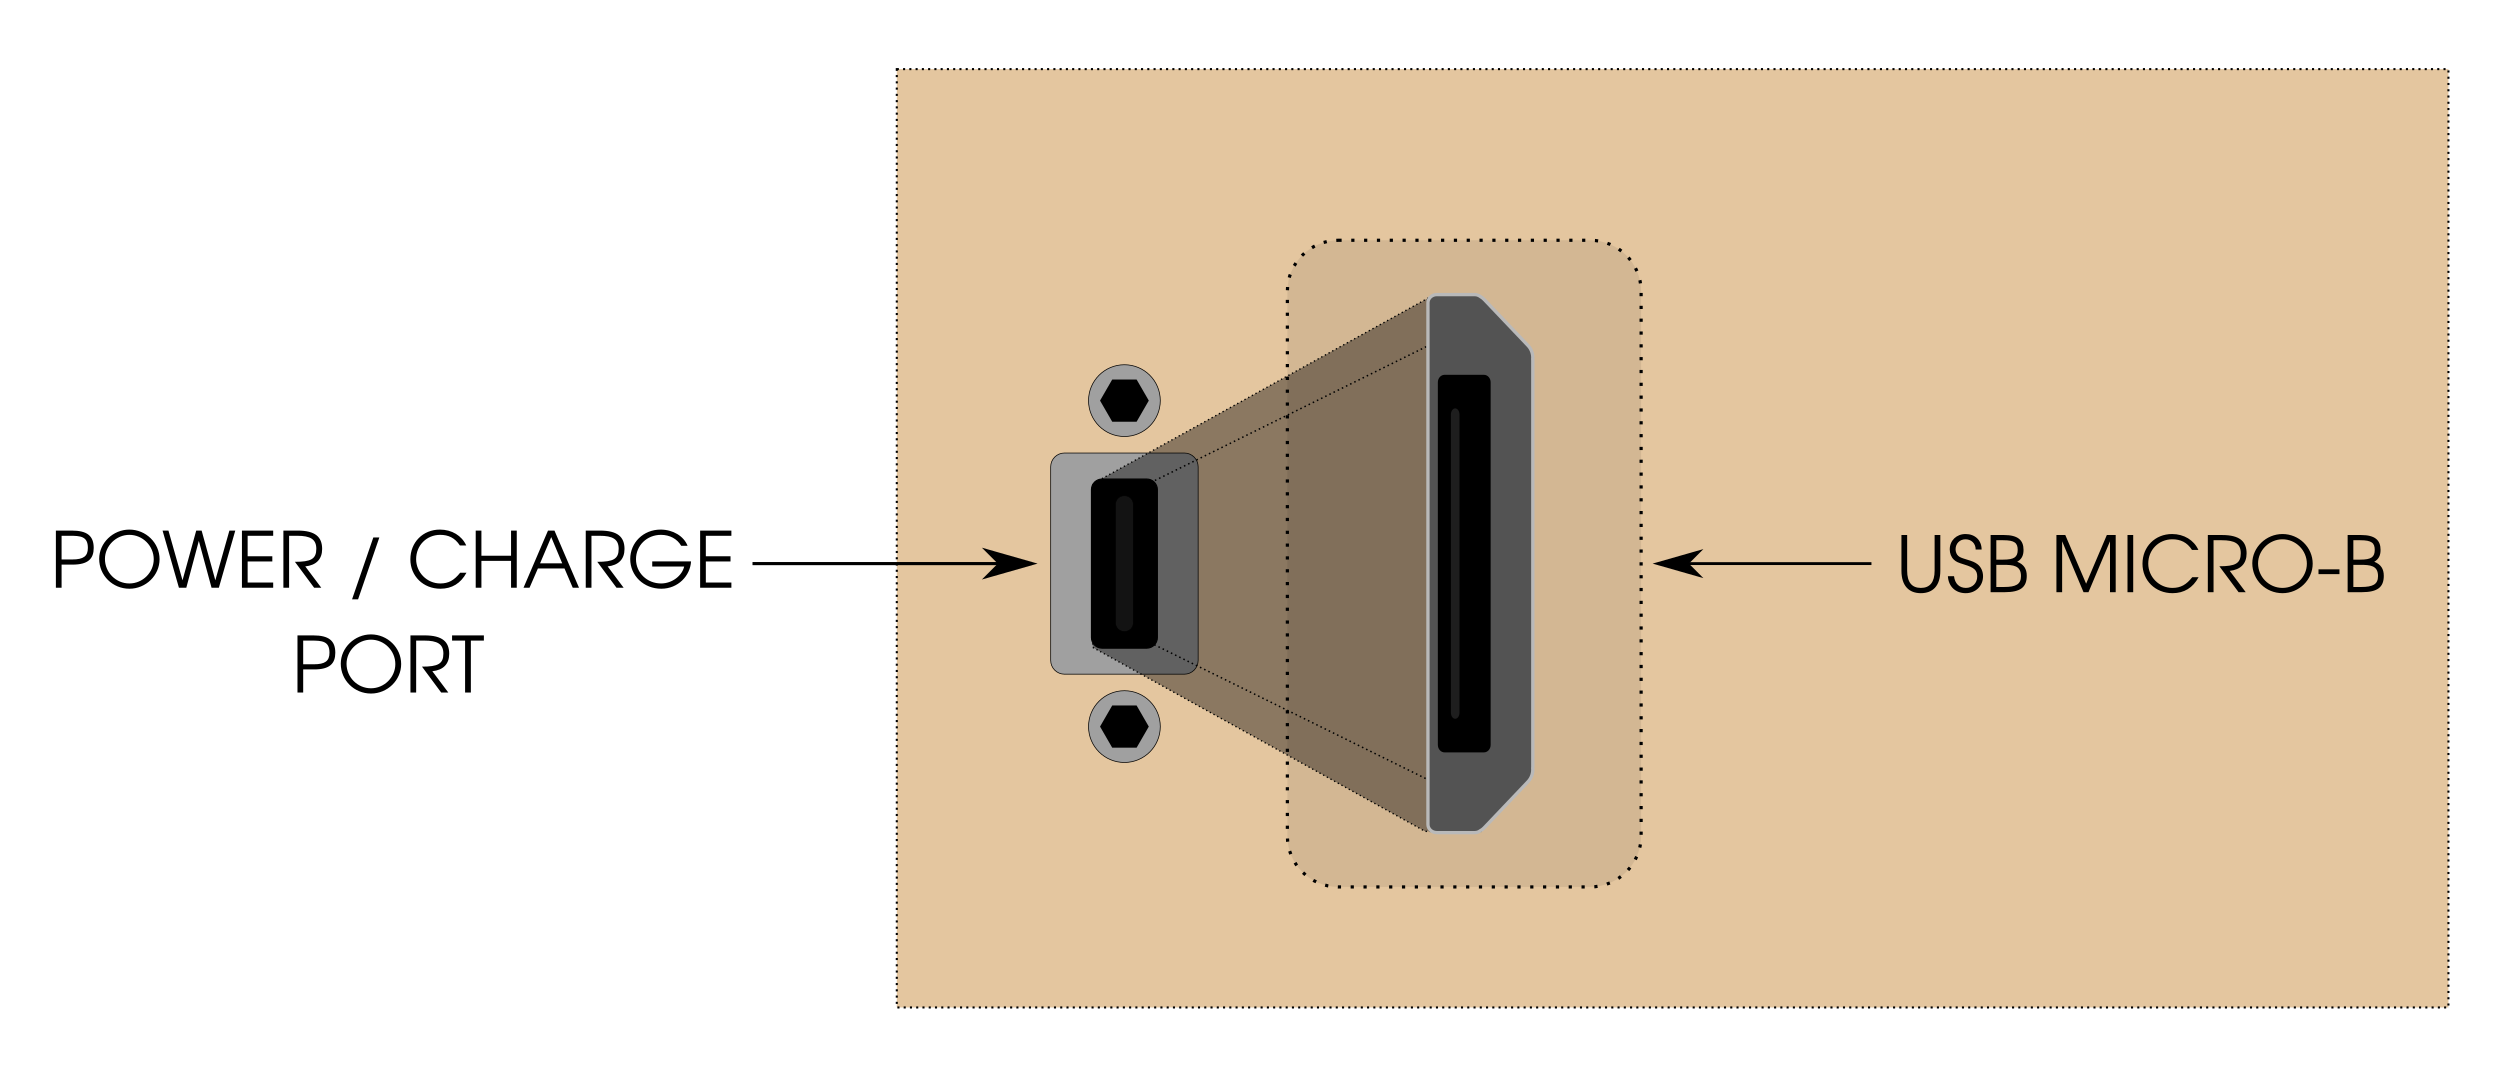
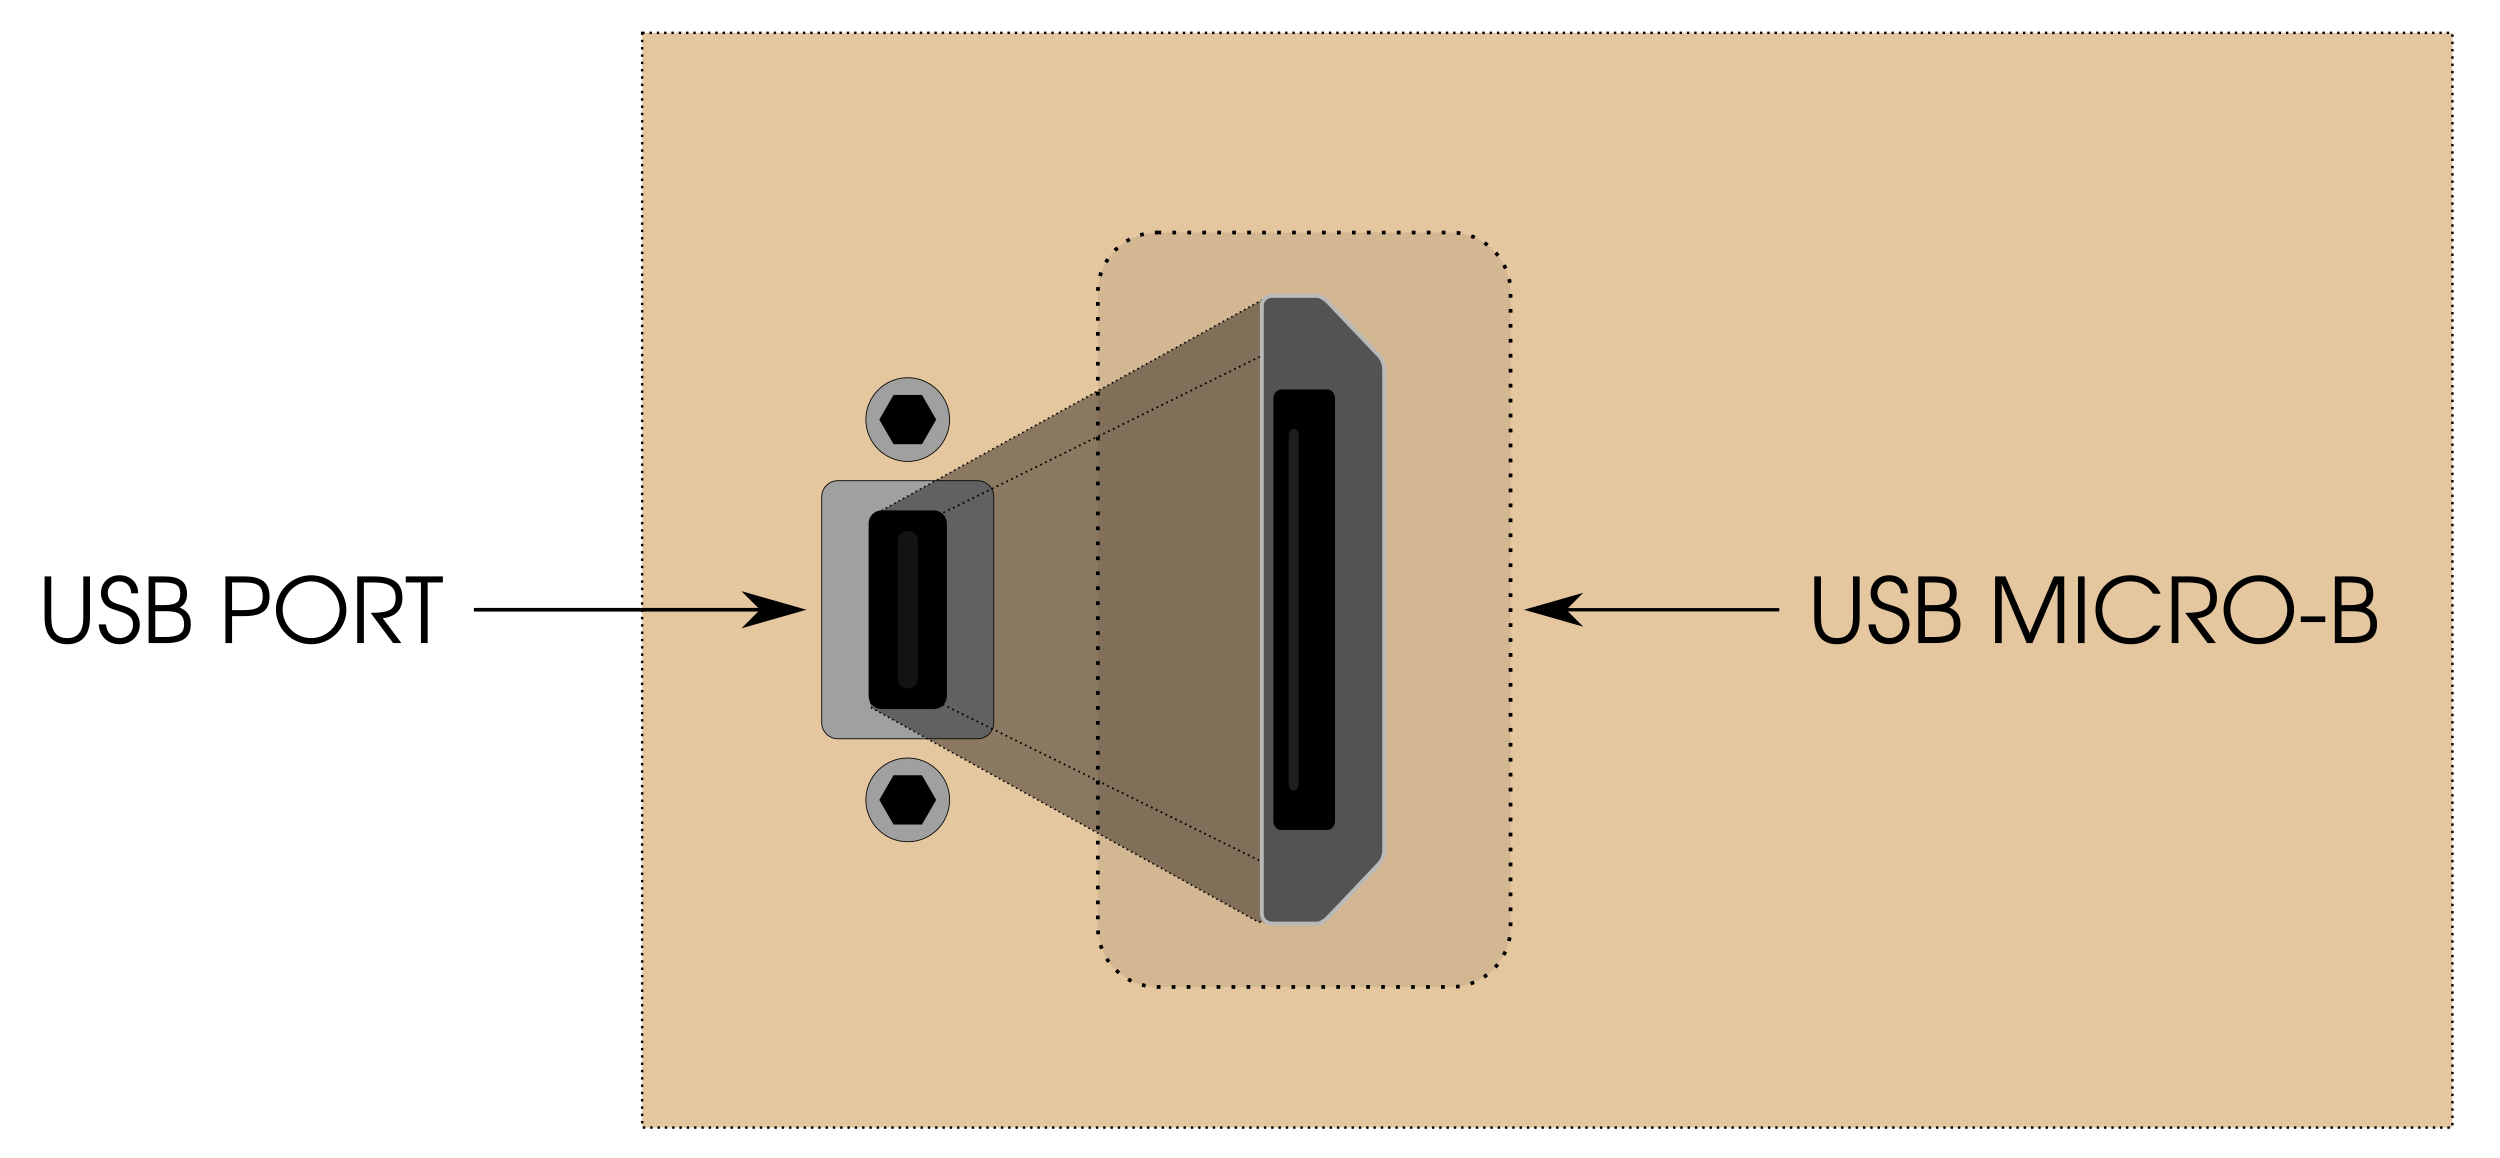
- <svg xmlns="http://www.w3.org/2000/svg" width="7in" height="3in" viewBox="0 0 630 270" id="svg5700" version="1.1">
+ <svg xmlns="http://www.w3.org/2000/svg" width="5.4in" height="2.5in" viewBox="0 0 486 225" id="svg5700" version="1.1">
  <defs id="defs5702">
    <marker orient="auto" refY="0" refX="0" id="marker6415" style="overflow:visible">
      <path id="path6417" d="M 0,0 5,-5 -12.5,0 5,5 0,0 Z" style="fill:#000000;fill-opacity:1;fill-rule:evenodd;stroke:#000000;stroke-width:1pt;stroke-opacity:1" transform="matrix(0.8,0,0,0.8,10,0)" />
    </marker>
    <marker orient="auto" refY="0" refX="0" id="Arrow1Lend" style="overflow:visible">
      <path id="path5218" d="M 0,0 5,-5 -12.5,0 5,5 0,0 Z" style="fill:#000000;fill-opacity:1;fill-rule:evenodd;stroke:#000000;stroke-width:1pt;stroke-opacity:1" transform="matrix(-0.8,0,0,-0.8,-10,0)" />
    </marker>
    <marker style="overflow:visible" id="marker5539" refX="0" refY="0" orient="auto">
      <path transform="matrix(0.8,0,0,0.8,10,0)" style="fill:#000000;fill-opacity:1;fill-rule:evenodd;stroke:#000000;stroke-width:1pt;stroke-opacity:1" d="M 0,0 5,-5 -12.5,0 5,5 0,0 Z" id="path5541" />
    </marker>
  </defs>
-   <g id="layer1" transform="translate(0,-782.3622)">
-     <g id="g4558" transform="translate(5.050763,0)">
-       <rect y="799.78" x="220.941" height="236.463" width="391.013" id="rect4136" style="fill:#deb887;fill-opacity:0.793;stroke:#000000;stroke-width:0.526;stroke-miterlimit:4;stroke-dasharray:0.526, 1.052;stroke-dashoffset:0;stroke-opacity:1;enable-background:new" />
-       <path id="path5435" d="m 254.89,924.39 -70.31,0" style="fill:none;fill-rule:evenodd;stroke:#000000;stroke-width:0.79;stroke-linecap:butt;stroke-linejoin:miter;stroke-miterlimit:4;stroke-dasharray:none;stroke-opacity:1;marker-start:url(#marker6415);enable-background:new" />
-       <g transform="matrix(2.035935,0,0,2.035935,-144.1552,288.1602)" id="g7268" style="enable-background:new">
+   <g id="layer1" transform="translate(0,-827.3622)">
+     <g id="g4253" transform="matrix(0.9,0,0,0.9,-78.55219,113.9441)">
+       <rect y="799.78" x="225.992" height="236.463" width="391.013" id="rect4136" style="fill:#deb887;fill-opacity:0.793;stroke:#000000;stroke-width:0.526;stroke-miterlimit:4;stroke-dasharray:0.526, 1.052;stroke-dashoffset:0;stroke-opacity:1;enable-background:new" />
+       <path id="path5435" d="m 259.94,924.39 -70.31,0" style="fill:none;fill-rule:evenodd;stroke:#000000;stroke-width:0.79;stroke-linecap:butt;stroke-linejoin:miter;stroke-miterlimit:4;stroke-dasharray:none;stroke-opacity:1;marker-start:url(#marker6415);enable-background:new" />
+       <g transform="matrix(2.035935,0,0,2.035935,-139.1045,288.1602)" id="g7268" style="enable-background:new">
        <rect style="opacity:1;fill:#a0a0a0;fill-opacity:1;stroke:#000000;stroke-width:0.09;stroke-linecap:butt;stroke-linejoin:miter;stroke-miterlimit:4;stroke-dasharray:none;stroke-dashoffset:0;stroke-opacity:1" id="rect5302-3" width="18.252" height="27.378" x="198.374" y="298.811" ry="1.712" />
        <rect style="opacity:1;fill:#000000;fill-opacity:1;stroke:#000000;stroke-width:0.15;stroke-linecap:butt;stroke-linejoin:miter;stroke-miterlimit:4;stroke-dasharray:none;stroke-dashoffset:0;stroke-opacity:1;enable-background:new" id="rect5302-1-2" width="8.151" height="20.922" x="203.424" y="302.039" ry="1.308" />
        <ellipse style="opacity:1;fill:#a0a0a0;fill-opacity:1;stroke:#000000;stroke-width:0.09;stroke-linecap:butt;stroke-linejoin:miter;stroke-miterlimit:4;stroke-dasharray:none;stroke-dashoffset:0;stroke-opacity:1;enable-background:new" id="path5285-3-9-5" cx="207.5" cy="332.674" rx="4.441" ry="4.441" />
        <path style="opacity:1;fill:#000000;fill-opacity:1;stroke:#000000;stroke-width:0.274;stroke-linecap:butt;stroke-linejoin:miter;stroke-miterlimit:4;stroke-dasharray:none;stroke-dashoffset:0;stroke-opacity:1;enable-background:new" id="path5319-6-9" d="m 208.93,335.15 -2.859,0 -1.43,-2.476 1.43,-2.476 2.859,0 1.43,2.476 z" />
        <ellipse style="opacity:1;fill:#a0a0a0;fill-opacity:1;stroke:#000000;stroke-width:0.09;stroke-linecap:butt;stroke-linejoin:miter;stroke-miterlimit:4;stroke-dasharray:none;stroke-dashoffset:0;stroke-opacity:1;enable-background:new" id="path5285-3-9-2-1" cx="207.5" cy="292.326" rx="4.441" ry="4.441" />
        <path style="opacity:1;fill:#000000;fill-opacity:1;stroke:#000000;stroke-width:0.274;stroke-linecap:butt;stroke-linejoin:miter;stroke-miterlimit:4;stroke-dasharray:none;stroke-dashoffset:0;stroke-opacity:1;enable-background:new" id="path5319-6-7-4" d="m 208.93,294.802 -2.859,0 -1.43,-2.476 1.43,-2.476 2.859,0 1.43,2.476 z" />
        <rect style="opacity:1;fill:#202020;fill-opacity:1;stroke:#000000;stroke-width:0.07;stroke-linecap:butt;stroke-linejoin:miter;stroke-miterlimit:4;stroke-dasharray:none;stroke-dashoffset:0;stroke-opacity:1;enable-background:new" id="rect5302-1-2-4" width="2.199" height="16.788" x="206.401" y="304.106" ry="1.05" />
      </g>
-       <text id="text5491" y="930.47" x="7.546" style="font-style:normal;font-variant:normal;font-weight:normal;font-stretch:normal;font-size:19.487px;line-height:125%;font-family:'TeX Gyre Adventor';-inkscape-font-specification:'TeX Gyre Adventor, Normal';text-align:start;letter-spacing:0px;word-spacing:0px;writing-mode:lr-tb;text-anchor:start;fill:#000000;fill-opacity:1;stroke:none;stroke-width:1px;stroke-linecap:butt;stroke-linejoin:miter;stroke-opacity:1;enable-background:new" xml:space="preserve">
-         <tspan id="tspan7397" x="7.546" y="930.47">POWER / CHARGE</tspan>
+       <text id="text5491" y="931.591" x="95.43" style="font-style:normal;font-variant:normal;font-weight:normal;font-stretch:normal;font-size:19.487px;line-height:125%;font-family:'TeX Gyre Adventor';-inkscape-font-specification:'TeX Gyre Adventor, Normal';text-align:start;letter-spacing:0px;word-spacing:0px;writing-mode:lr-tb;text-anchor:start;fill:#000000;fill-opacity:1;stroke:none;stroke-width:1px;stroke-linecap:butt;stroke-linejoin:miter;stroke-opacity:1;enable-background:new" xml:space="preserve">
+         <tspan y="931.591" x="95.43" id="tspan4239">USB PORT</tspan>
      </text>
-       <text id="text7377" y="956.885" x="68.429" style="font-style:normal;font-variant:normal;font-weight:normal;font-stretch:normal;font-size:19.487px;line-height:125%;font-family:'TeX Gyre Adventor';-inkscape-font-specification:'TeX Gyre Adventor, Normal';text-align:start;letter-spacing:0px;word-spacing:0px;writing-mode:lr-tb;text-anchor:start;fill:#000000;fill-opacity:1;stroke:none;stroke-width:1px;stroke-linecap:butt;stroke-linejoin:miter;stroke-opacity:1;enable-background:new" xml:space="preserve">
-         <tspan y="956.885" x="68.429" id="tspan7379">PORT</tspan>
-       </text>
-       <path id="path4679" d="m 355.845,856.921 -55.253,30.586 -30.262,16.751 0,41.247 30.262,16.751 53.479,29.604 14.041,0 0,-66.976 0,-67.962 -12.267,0 z" style="opacity:1;fill:#000000;fill-opacity:0.392;fill-rule:nonzero;stroke:#000000;stroke-width:0.351;stroke-linecap:butt;stroke-linejoin:miter;stroke-miterlimit:4;stroke-dasharray:0.351, 0.702;stroke-dashoffset:0;stroke-opacity:1" />
-       <path id="path4576" d="m 285.988,903.442 85.463,-42.143" style="fill:none;fill-rule:evenodd;stroke:#000000;stroke-width:0.389;stroke-linecap:butt;stroke-linejoin:miter;stroke-miterlimit:4;stroke-dasharray:0.389, 0.778;stroke-dashoffset:0;stroke-opacity:1" />
-       <path id="path4576-0" d="m 370.959,986.804 -85.463,-42.143" style="fill:none;fill-rule:evenodd;stroke:#000000;stroke-width:0.389;stroke-linecap:butt;stroke-linejoin:miter;stroke-miterlimit:4;stroke-dasharray:0.389, 0.778;stroke-dashoffset:0;stroke-opacity:1" />
-       <path id="rect4171-0-1" d="m 357.045,856.593 c -1.249,0 -2.254,0.921 -2.254,2.065 l 0,131.466 c -2e-5,1.144 1.005,2.067 2.254,2.067 l 9.069,0 0.444,0 c 0.553,0 1.051,-0.189 1.442,-0.49 0.004,0 0.004,0 0.008,0 0.35,-0.195 0.68,-0.449 0.976,-0.759 l 11.039,-11.608 c 0.892,-0.938 1.283,-2.195 1.174,-3.415 0.012,-0.113 0.019,-0.228 0.019,-0.344 l 0,-102.356 c 0,-0.116 -0.006,-0.23 -0.019,-0.342 0.108,-1.219 -0.283,-2.478 -1.174,-3.416 l -11.039,-11.607 c -0.297,-0.313 -0.629,-0.568 -0.982,-0.763 -7.4e-4,-5.1e-4 -0.002,-6.6e-4 -0.004,-0.002 -0.392,-0.301 -0.889,-0.489 -1.443,-0.489 l -0.444,0 -9.069,0 z" style="opacity:1;fill:#5a5a5a;fill-opacity:1;fill-rule:nonzero;stroke:#c8c8c8;stroke-width:0.839;stroke-linecap:butt;stroke-linejoin:miter;stroke-miterlimit:4;stroke-dasharray:none;stroke-dashoffset:0;stroke-opacity:1" />
-       <g transform="matrix(0.7766481,0,0,0.8768472,249.5185,113.8746)" id="g4435-3">
+       <path id="path4679" d="m 360.896,856.921 -55.253,30.586 -30.262,16.751 0,41.247 30.262,16.751 53.479,29.604 14.041,0 0,-66.976 0,-67.962 -12.267,0 z" style="opacity:1;fill:#000000;fill-opacity:0.392;fill-rule:nonzero;stroke:#000000;stroke-width:0.351;stroke-linecap:butt;stroke-linejoin:miter;stroke-miterlimit:4;stroke-dasharray:0.351, 0.702;stroke-dashoffset:0;stroke-opacity:1" />
+       <path id="path4576" d="m 291.039,903.442 85.463,-42.143" style="fill:none;fill-rule:evenodd;stroke:#000000;stroke-width:0.389;stroke-linecap:butt;stroke-linejoin:miter;stroke-miterlimit:4;stroke-dasharray:0.389, 0.778;stroke-dashoffset:0;stroke-opacity:1" />
+       <path id="path4576-0" d="m 376.01,986.804 -85.463,-42.143" style="fill:none;fill-rule:evenodd;stroke:#000000;stroke-width:0.389;stroke-linecap:butt;stroke-linejoin:miter;stroke-miterlimit:4;stroke-dasharray:0.389, 0.778;stroke-dashoffset:0;stroke-opacity:1" />
+       <path id="rect4171-0-1" d="m 362.095,856.593 c -1.249,0 -2.254,0.921 -2.254,2.065 l 0,131.466 c -2e-5,1.144 1.005,2.067 2.254,2.067 l 9.069,0 0.444,0 c 0.553,0 1.051,-0.189 1.442,-0.49 0.004,0 0.004,0 0.008,0 0.35,-0.195 0.68,-0.449 0.976,-0.759 l 11.039,-11.608 c 0.892,-0.938 1.283,-2.195 1.174,-3.415 0.012,-0.113 0.019,-0.228 0.019,-0.344 l 0,-102.356 c 0,-0.116 -0.006,-0.23 -0.019,-0.342 0.108,-1.219 -0.283,-2.478 -1.174,-3.416 l -11.039,-11.607 c -0.297,-0.313 -0.629,-0.568 -0.982,-0.763 -7.4e-4,-5.1e-4 -0.002,-6.6e-4 -0.004,-0.002 -0.392,-0.301 -0.889,-0.489 -1.443,-0.489 l -0.444,0 -9.069,0 z" style="opacity:1;fill:#5a5a5a;fill-opacity:1;fill-rule:nonzero;stroke:#c8c8c8;stroke-width:0.839;stroke-linecap:butt;stroke-linejoin:miter;stroke-miterlimit:4;stroke-dasharray:none;stroke-dashoffset:0;stroke-opacity:1" />
+       <g transform="matrix(0.7766481,0,0,0.8768472,254.5692,113.8746)" id="g4435-3">
        <rect style="opacity:1;fill:#000000;fill-opacity:1;fill-rule:nonzero;stroke:none;stroke-width:3.6;stroke-linecap:butt;stroke-linejoin:miter;stroke-miterlimit:4;stroke-dasharray:none;stroke-dashoffset:0;stroke-opacity:1" id="rect4319-1" width="17.135" height="108.512" x="138.759" y="870.096" ry="2.167" />
        <rect style="opacity:1;fill:#202020;fill-opacity:1;fill-rule:nonzero;stroke:none;stroke-width:3.6;stroke-linecap:butt;stroke-linejoin:miter;stroke-miterlimit:4;stroke-dasharray:none;stroke-dashoffset:0;stroke-opacity:1" id="rect4319-6-1" width="2.791" height="89.212" x="142.997" y="879.746" ry="1.782" />
      </g>
-       <rect ry="12.865" y="842.909" x="319.367" height="162.963" width="89.144" id="rect4389" style="opacity:1;fill:#000000;fill-opacity:0.078;fill-rule:nonzero;stroke:#000000;stroke-width:0.808;stroke-linecap:butt;stroke-linejoin:miter;stroke-miterlimit:4;stroke-dasharray:0.808, 2.424;stroke-dashoffset:0;stroke-opacity:1" />
-       <text id="text4403" y="931.591" x="472.627" style="font-style:normal;font-variant:normal;font-weight:normal;font-stretch:normal;font-size:19.487px;line-height:125%;font-family:'TeX Gyre Adventor';-inkscape-font-specification:'TeX Gyre Adventor, Normal';text-align:start;letter-spacing:0px;word-spacing:0px;writing-mode:lr-tb;text-anchor:start;fill:#000000;fill-opacity:1;stroke:none;stroke-width:1px;stroke-linecap:butt;stroke-linejoin:miter;stroke-opacity:1" xml:space="preserve">
-         <tspan y="931.591" x="472.627" id="tspan4405">USB MICRO-B</tspan>
+       <rect ry="12.865" y="842.909" x="324.418" height="162.963" width="89.144" id="rect4389" style="opacity:1;fill:#000000;fill-opacity:0.078;fill-rule:nonzero;stroke:#000000;stroke-width:0.808;stroke-linecap:butt;stroke-linejoin:miter;stroke-miterlimit:4;stroke-dasharray:0.808, 2.424;stroke-dashoffset:0;stroke-opacity:1" />
+       <text id="text4403" y="931.591" x="477.678" style="font-style:normal;font-variant:normal;font-weight:normal;font-stretch:normal;font-size:19.487px;line-height:125%;font-family:'TeX Gyre Adventor';-inkscape-font-specification:'TeX Gyre Adventor, Normal';text-align:start;letter-spacing:0px;word-spacing:0px;writing-mode:lr-tb;text-anchor:start;fill:#000000;fill-opacity:1;stroke:none;stroke-width:1px;stroke-linecap:butt;stroke-linejoin:miter;stroke-opacity:1" xml:space="preserve">
+         <tspan y="931.591" x="477.678" id="tspan4405">USB MICRO-B</tspan>
      </text>
-       <path id="path5435-3" d="m 412.803,924.39 53.75,0" style="fill:none;fill-rule:evenodd;stroke:#000000;stroke-width:0.72;stroke-linecap:butt;stroke-linejoin:miter;stroke-miterlimit:4;stroke-dasharray:none;stroke-opacity:1;marker-start:url(#marker5539);enable-background:new" />
+       <path id="path5435-3" d="m 417.854,924.39 53.75,0" style="fill:none;fill-rule:evenodd;stroke:#000000;stroke-width:0.72;stroke-linecap:butt;stroke-linejoin:miter;stroke-miterlimit:4;stroke-dasharray:none;stroke-opacity:1;marker-start:url(#marker5539);enable-background:new" />
    </g>
-     <rect style="fill:#deb887;fill-opacity:0.793;stroke:#000000;stroke-width:0.18;stroke-miterlimit:4;stroke-dasharray:none;stroke-opacity:1;enable-background:new" id="rect4136-5" width="350.066" height="266.717" x="-480.099" y="591.714" />
  </g>
</svg>
